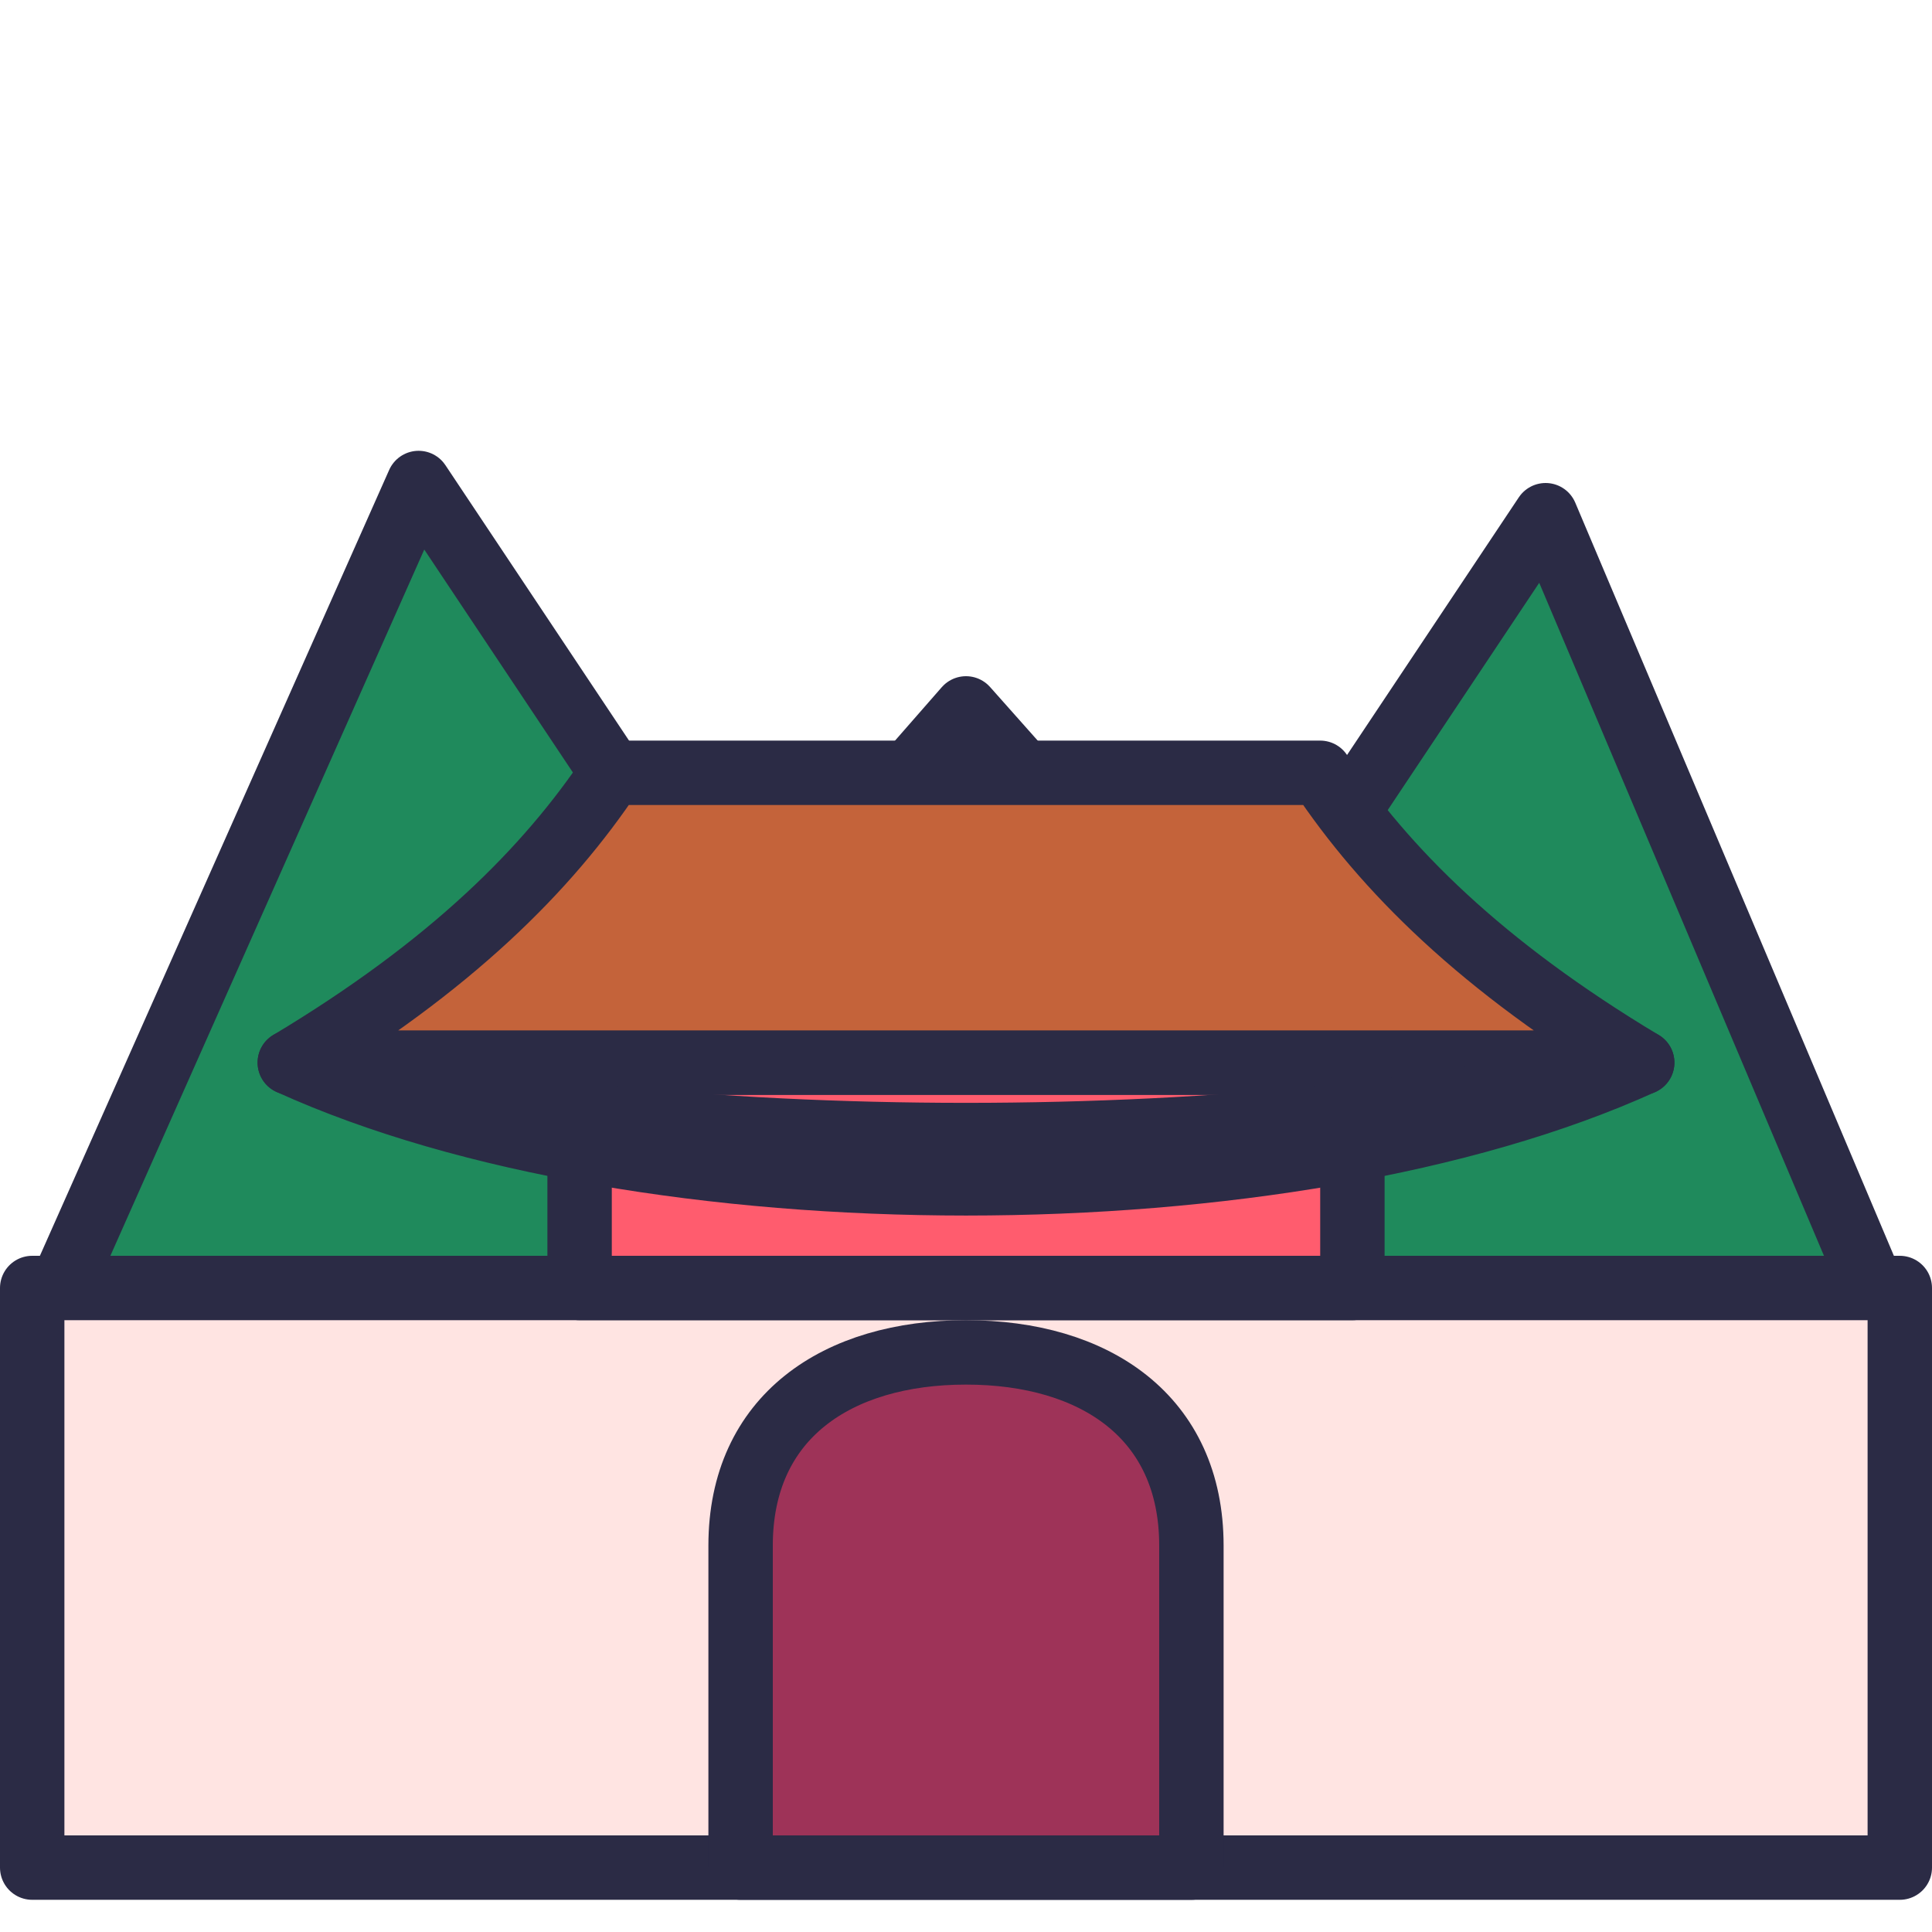
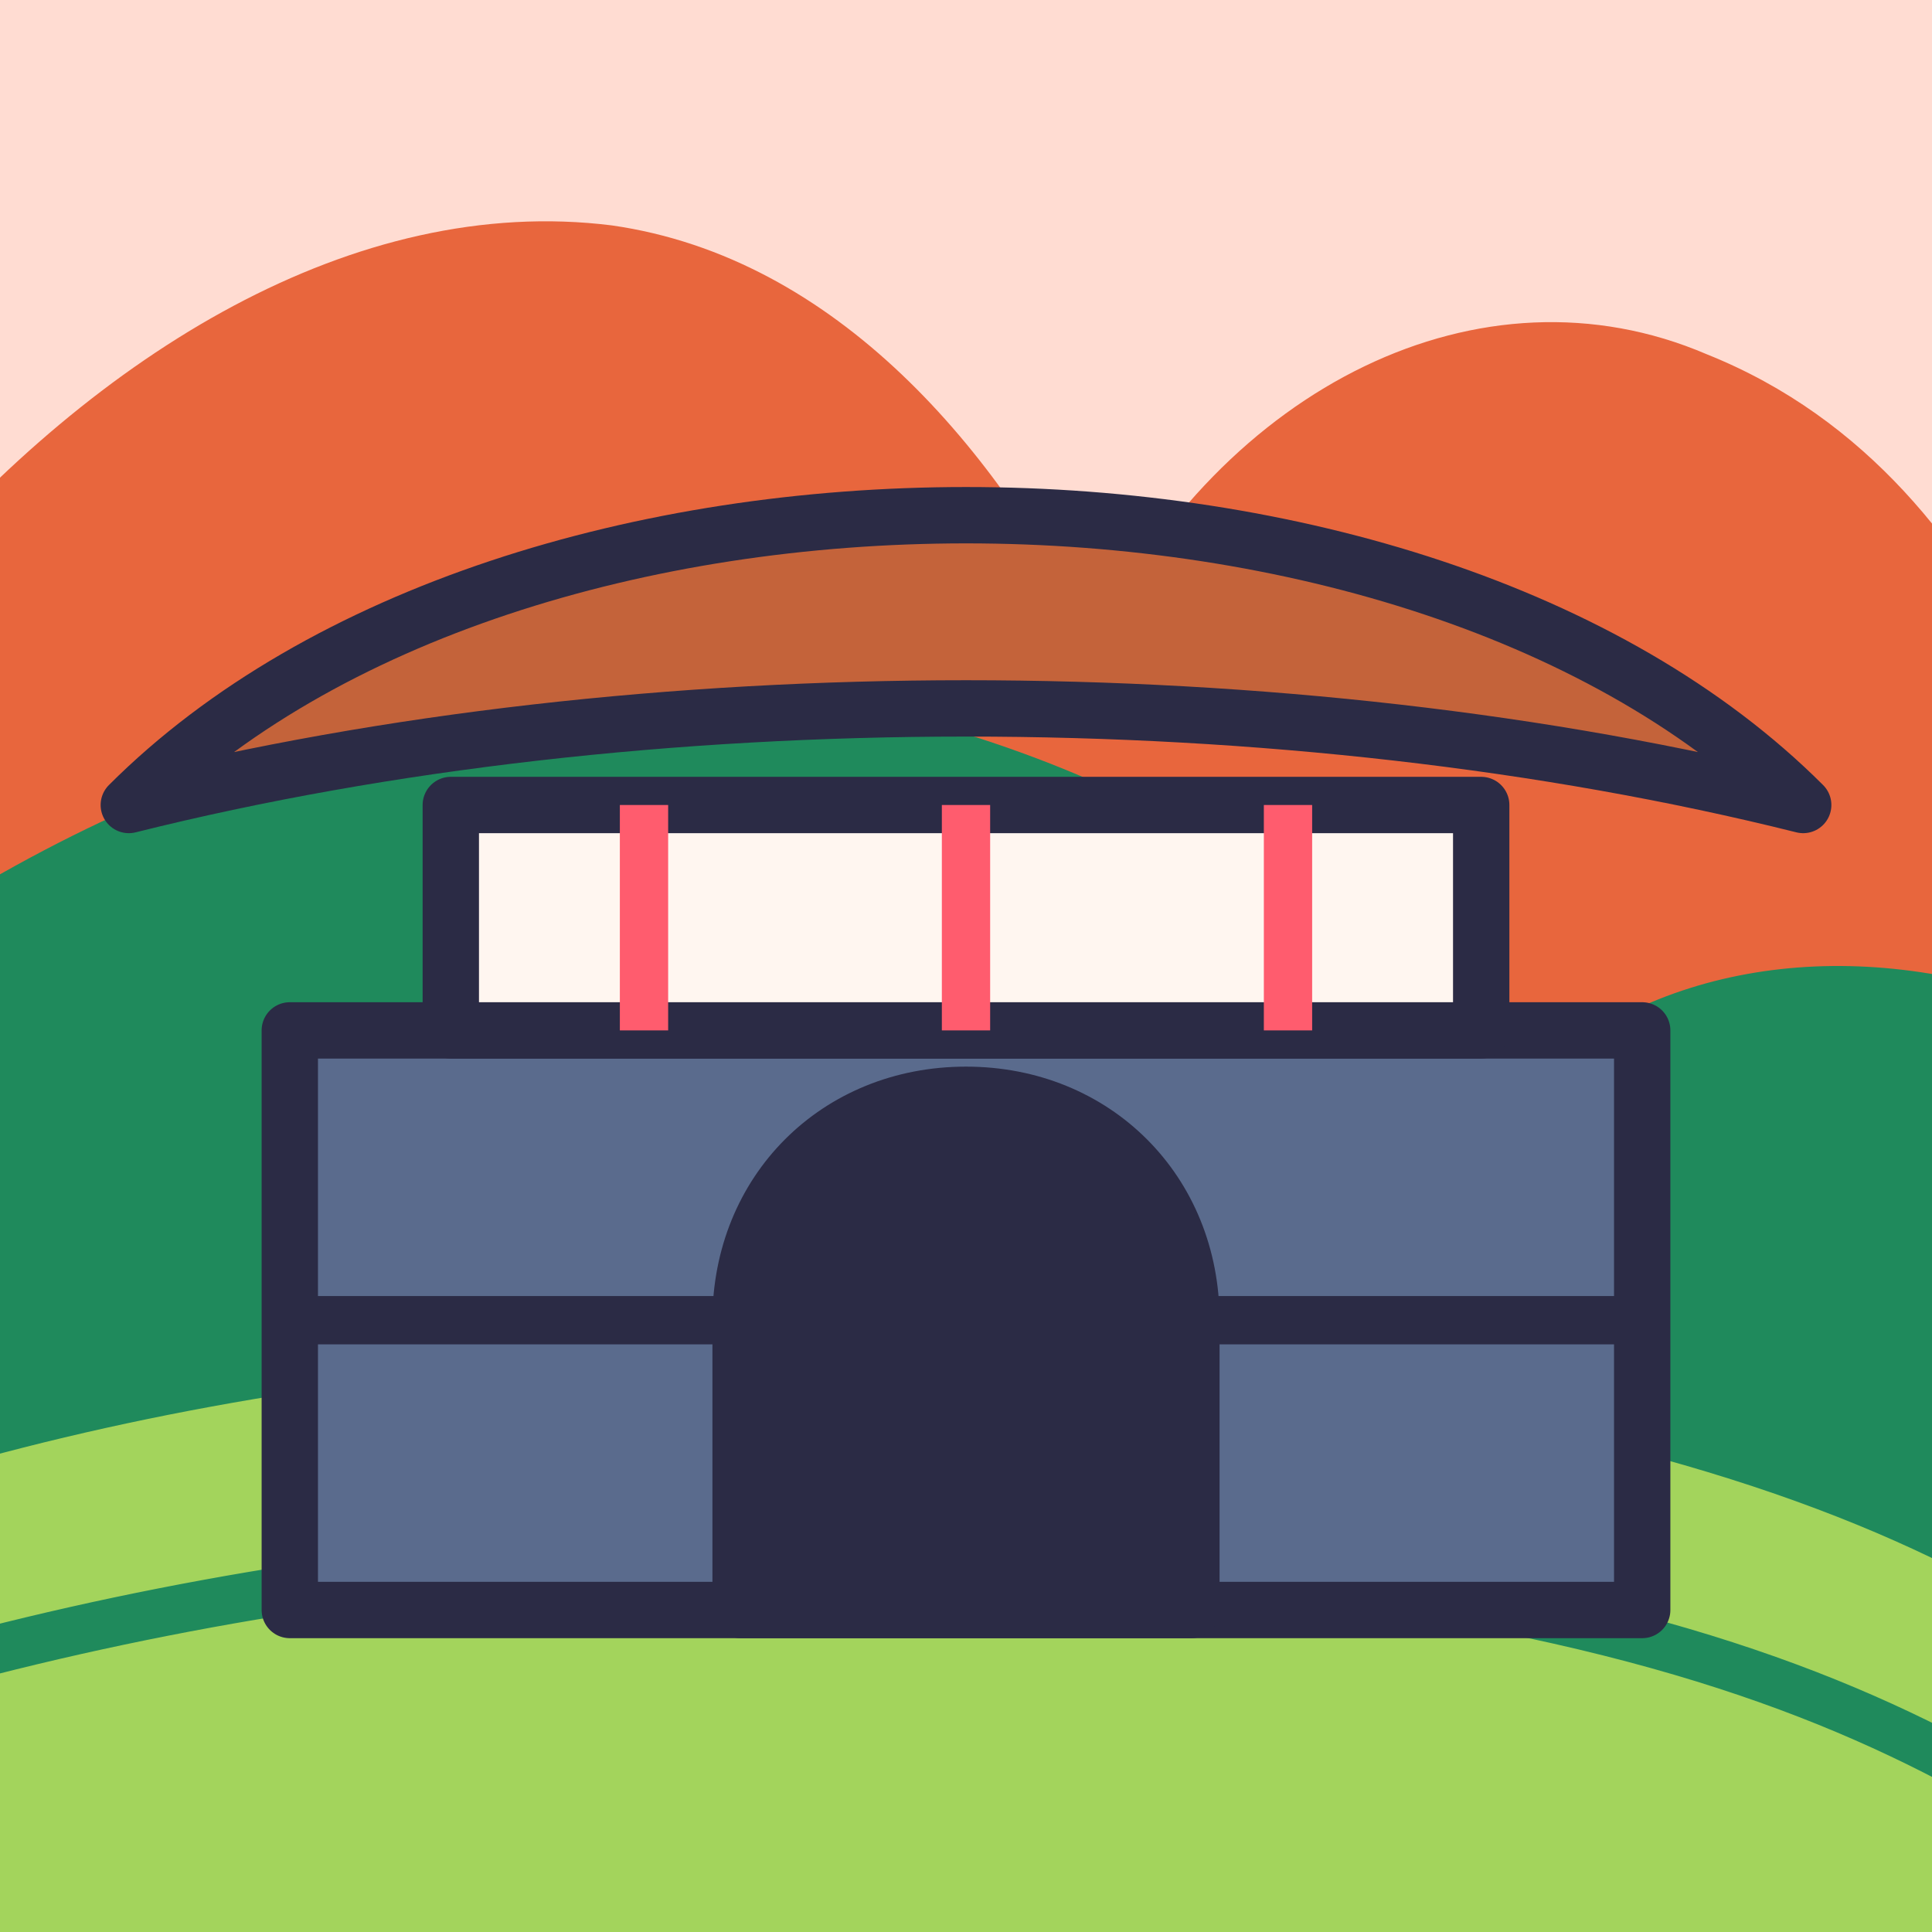
- <svg xmlns="http://www.w3.org/2000/svg" viewBox="0 0 120 120" width="120" height="120" role="img" aria-label="문경새재" data-landmark="mungyeongsaejae-pass">
-   <g fill="none" stroke="#2B2B45" stroke-width="4" stroke-linecap="round" stroke-linejoin="round">
-     <path d="M2 84L26 30L46 60L60 44L76 62L96 32L118 84Z" fill="#1F8A5C" />
-     <path d="M2 116V80H118V116Z" fill="#FFE4E2" />
-     <path d="M46 116V96C46 88 52 84 60 84C68 84 74 88 74 96V116Z" fill="#9E3358" />
-     <path d="M36 80V66H84V80Z" fill="#FF5C6E" />
-     <path d="M18 66H102C92 60 86 54 82 48H38C34 54 28 60 18 66Z" fill="#C4633A" />
-     <path d="M18 66C40 72 80 72 102 66C80 76 40 76 18 66Z" fill="#E04068" />
-   </g>
+ <svg xmlns="http://www.w3.org/2000/svg" viewBox="0 0 120 120" width="120" height="120" role="img" aria-label="문경새재 제1관문 주흘관" data-landmark="mungyeongsaejae-pass">
+   <rect x="-6" y="-6" width="132" height="132" fill="#FFDCD2" />
+   <path d="M-6 126V36C6 22 22 12 38 14C52 16 62 28 68 40C76 24 92 16 106 22C116 26 122 34 126 42V126Z" fill="#E8663D" />
+   <path d="M-6 58C12 46 34 40 54 44C72 48 86 58 94 68C102 60 114 58 126 62V126H-6Z" fill="#1F8A5C" />
+   <path d="M-6 92C20 84 52 82 80 86C102 89 116 94 126 100V126H-6Z" fill="#A3D45C" />
+   <path d="M-6 104C22 96 54 94 82 98C104 101 116 106 126 112" stroke="#1F8A5C" stroke-width="3" fill="none" />
+   <path d="M18 100V64H102V100Z" fill="#5A6B8D" stroke="#2B2B45" stroke-width="3.5" stroke-linejoin="round" />
+   <path d="M46 100V82C46 74 52 68 60 68C68 68 74 74 74 82V100Z" fill="#2B2B45" stroke="#2B2B45" stroke-width="3.5" stroke-linejoin="round" />
+   <path d="M28 64V50H92V64Z" fill="#FFF6F0" stroke="#2B2B45" stroke-width="3.5" stroke-linejoin="round" />
+   <path d="M8 50C20 38 40 32 60 32C80 32 100 38 112 50C96 46 78 44 60 44C42 44 24 46 8 50Z" fill="#C4633A" stroke="#2B2B45" stroke-width="3.5" stroke-linejoin="round" />
+   <path d="M40 64V50M60 64V50M80 64V50" stroke="#FF5C6E" stroke-width="3" fill="none" />
+   <path d="M18 82H102" stroke="#2B2B45" stroke-width="3" fill="none" />
</svg>
